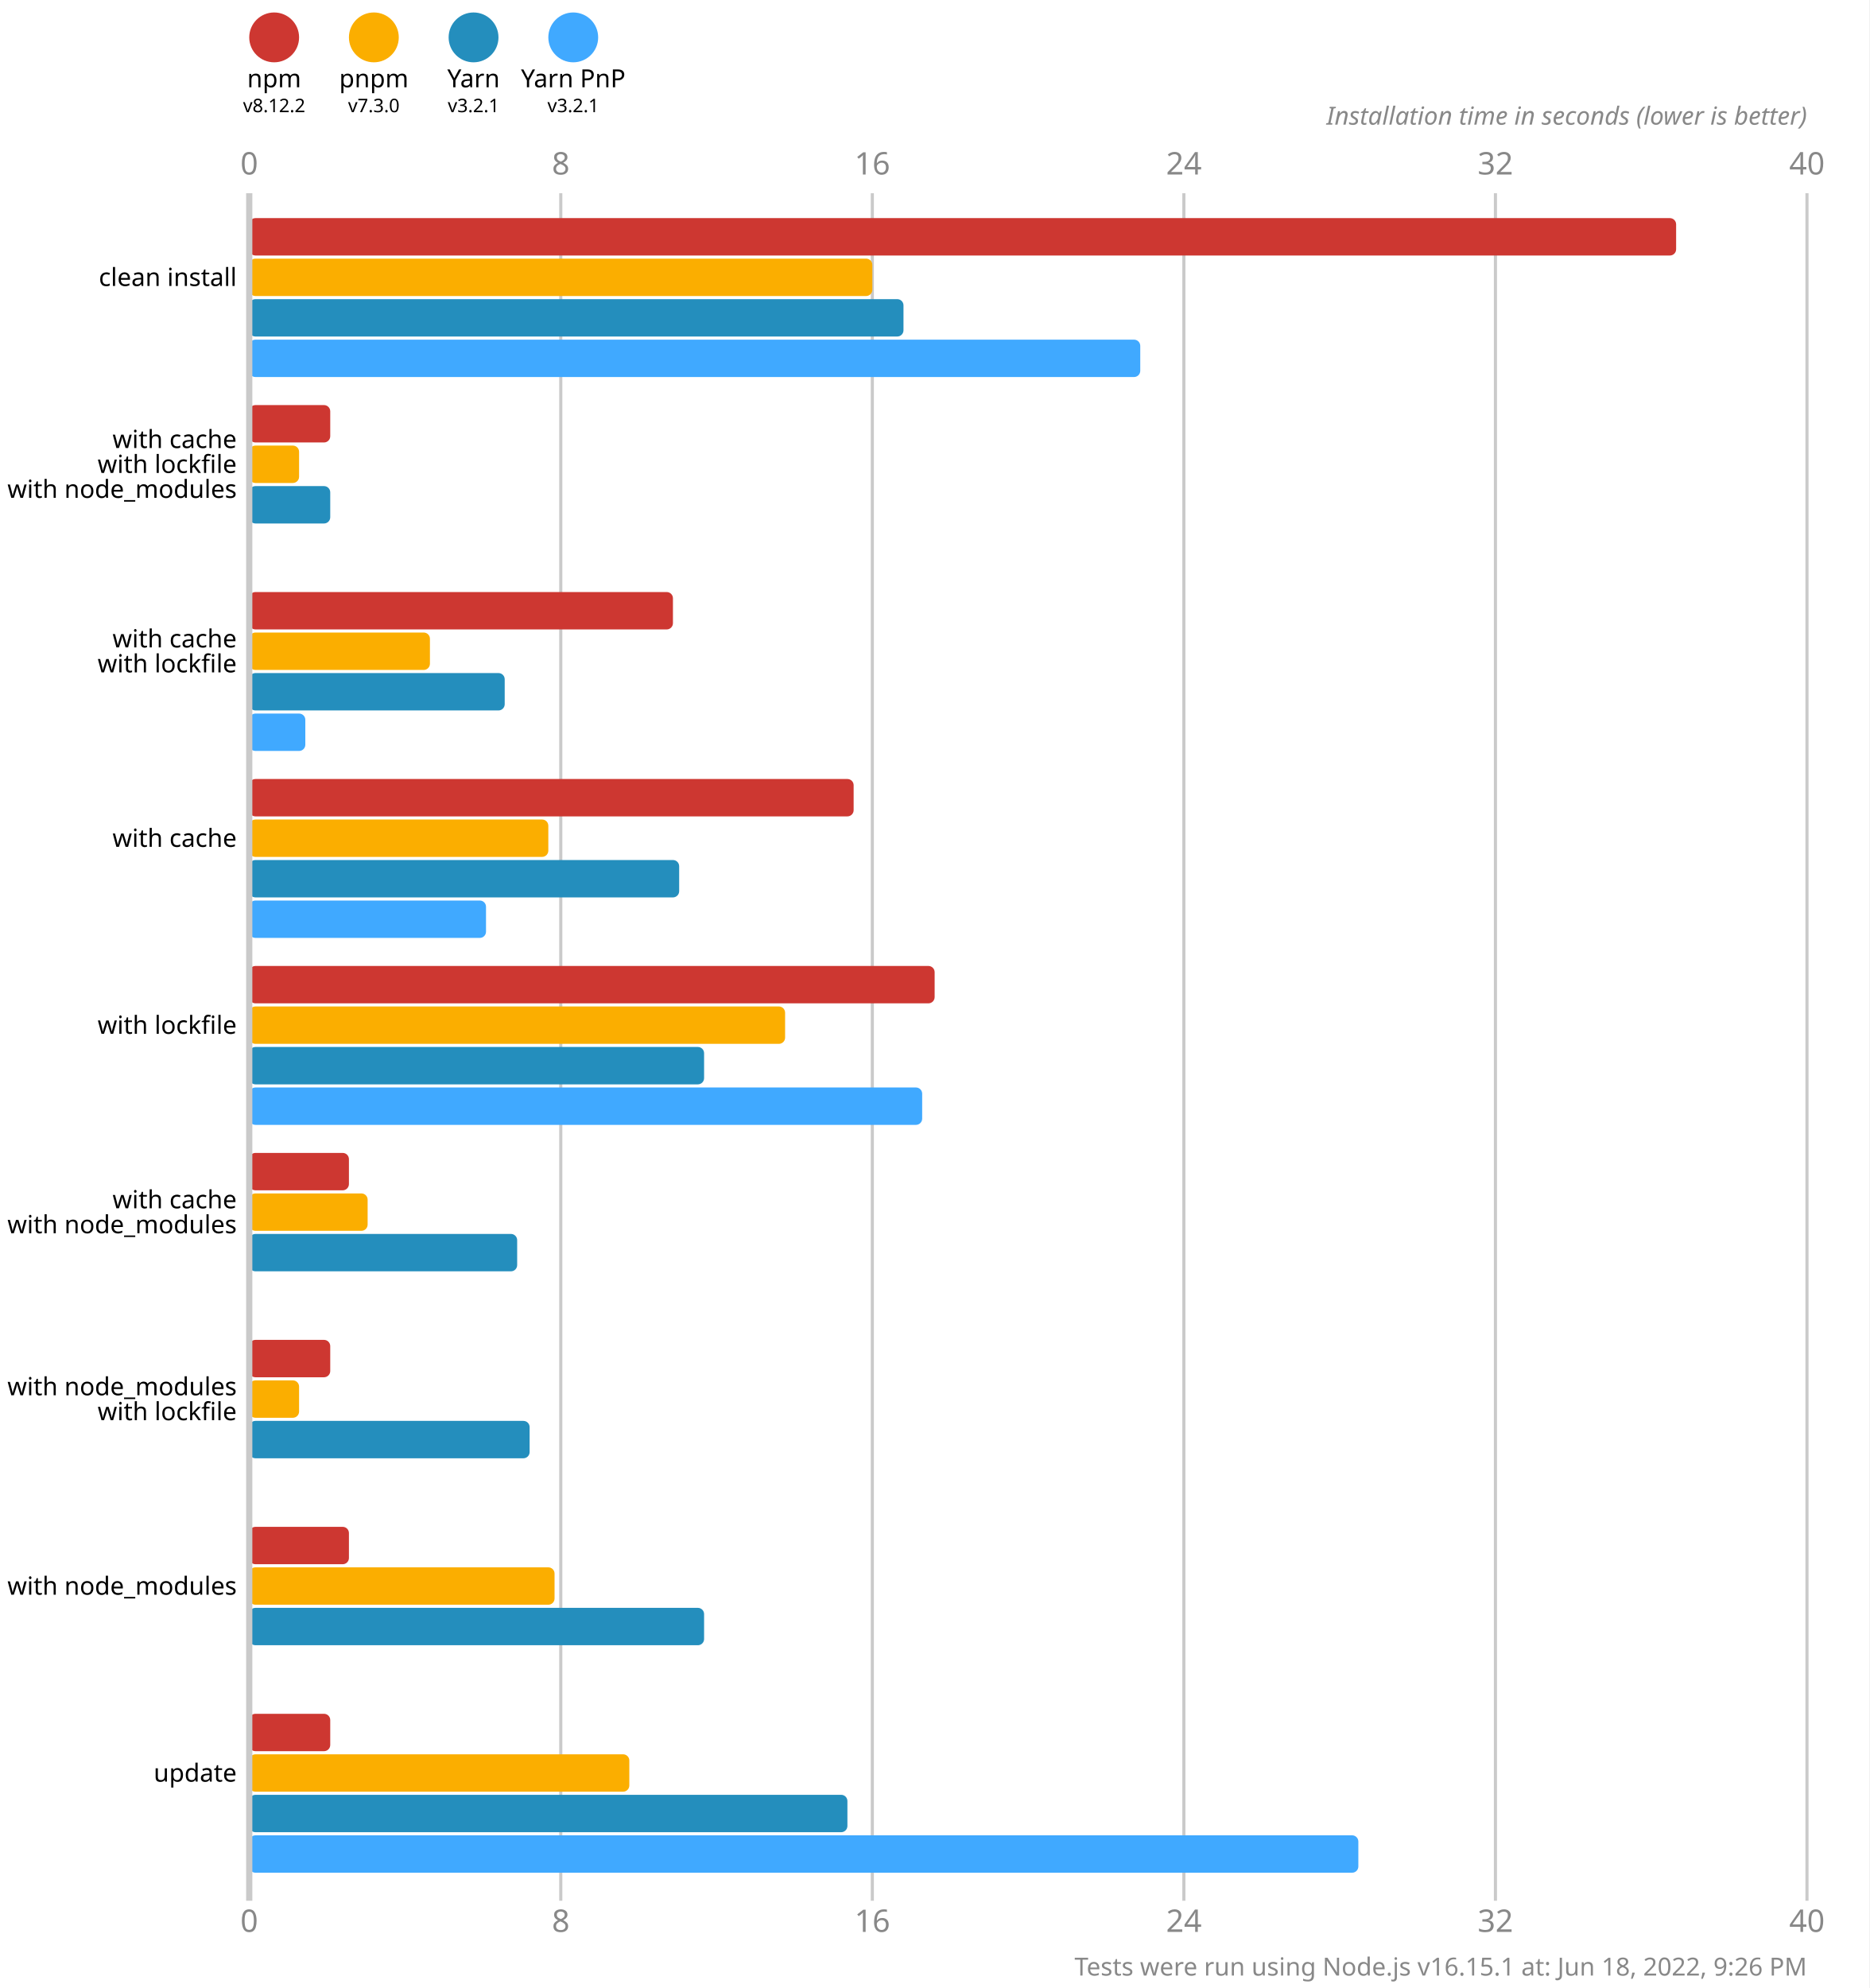
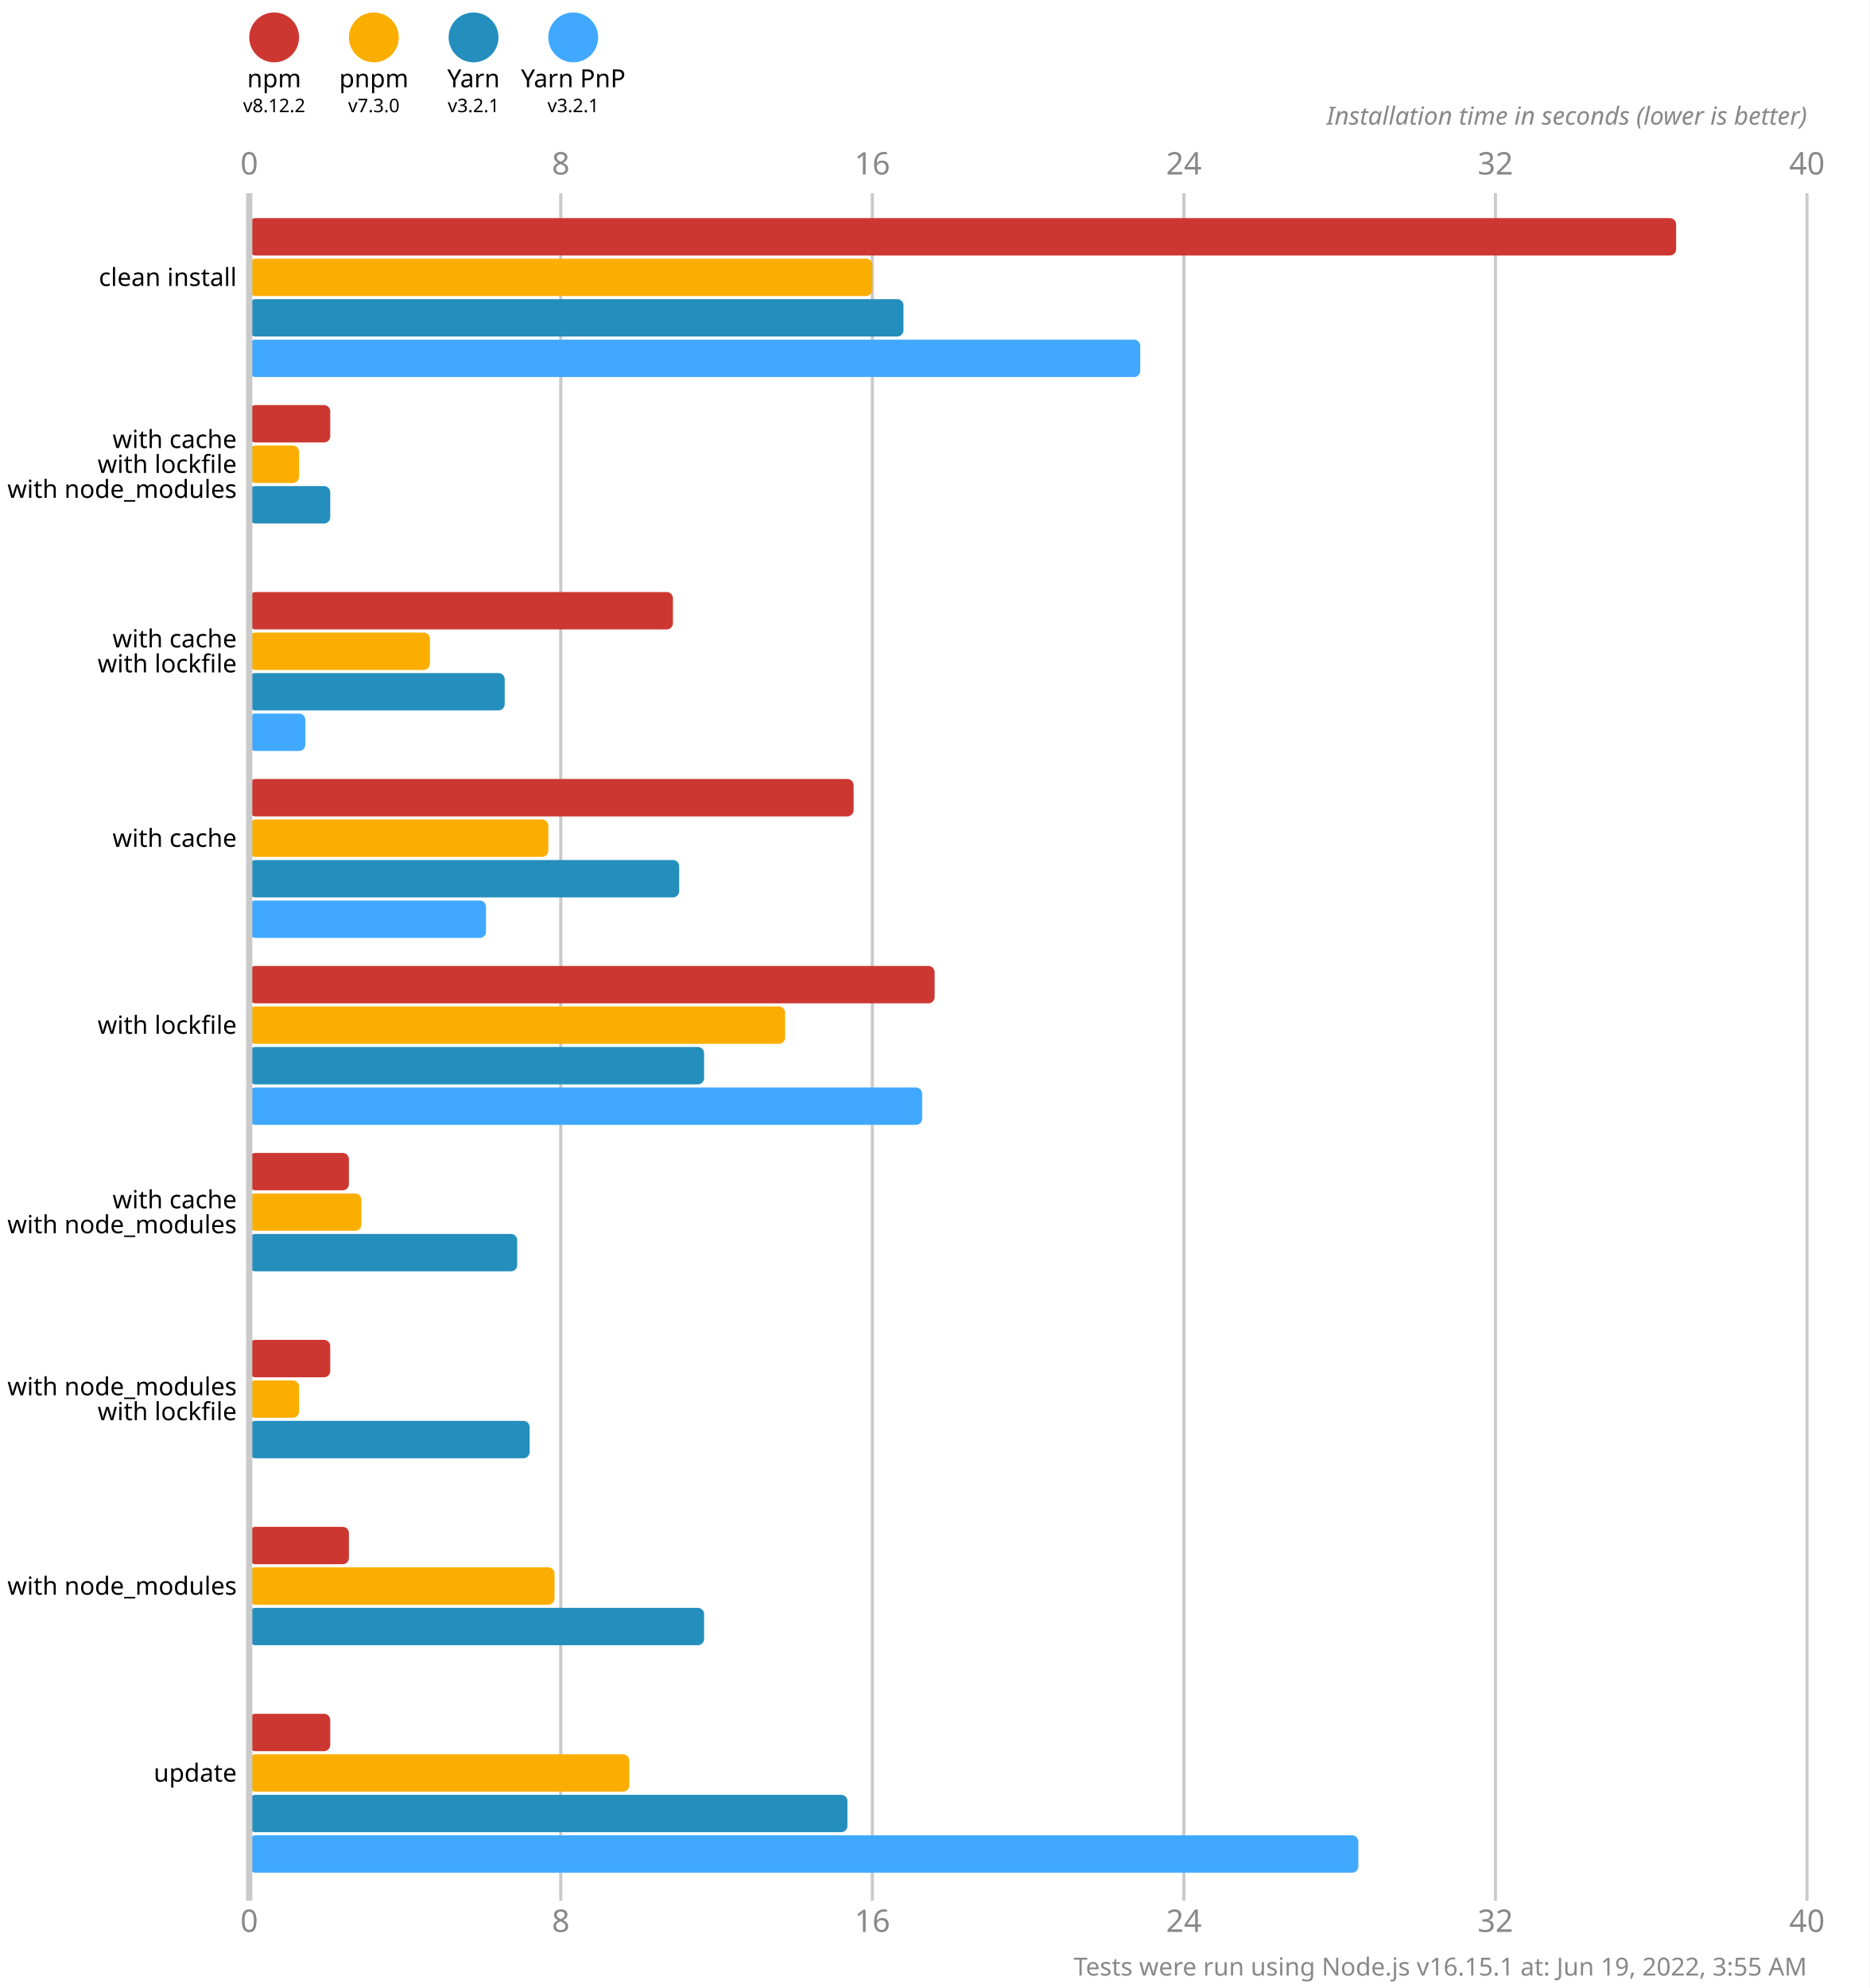
<svg xmlns="http://www.w3.org/2000/svg" version="1.1" viewBox="0 0 300 319">
  <style>
    .font { font-family: sans-serif; }
    .s3 { font-size: 3px; }
    .s4 { font-size: 4px; }
    .s5 { font-size: 5px; }
    .line { stroke: #cacaca; }
    .width { stroke-width: 0.5; }
    .text { fill: #888; }
  </style>
  <rect x="0" y="0" width="300" height="319" fill="#fff" />
  <circle cx="44" cy="6" r="4" fill="#cd3731" />
  <text x="44" y="14" class="font s4" text-anchor="middle">npm</text>
  <text x="44" y="18" class="font s3" text-anchor="middle">v8.12.2</text>
  <circle cx="60" cy="6" r="4" fill="#fbae00" />
  <text x="60" y="14" class="font s4" text-anchor="middle">pnpm</text>
  <text x="60" y="18" class="font s3" text-anchor="middle">v7.3.0</text>
  <circle cx="76" cy="6" r="4" fill="#248ebd" />
  <text x="76" y="14" class="font s4" text-anchor="middle">Yarn</text>
  <text x="76" y="18" class="font s3" text-anchor="middle">v3.2.1</text>
  <circle cx="92" cy="6" r="4" fill="#40a9ff" />
  <text x="92" y="14" class="font s4" text-anchor="middle">Yarn PnP</text>
  <text x="92" y="18" class="font s3" text-anchor="middle">v3.2.1</text>
  <text x="40" y="28" class="font s5 text" text-anchor="middle">0</text>
  <text x="40" y="310" class="font s5 text" text-anchor="middle">0</text>
  <line x1="90" y1="31" x2="90" y2="305" class="line width" />
  <text x="90" y="28" class="font s5 text" text-anchor="middle">8</text>
  <text x="90" y="310" class="font s5 text" text-anchor="middle">8</text>
  <line x1="140" y1="31" x2="140" y2="305" class="line width" />
  <text x="140" y="28" class="font s5 text" text-anchor="middle">16</text>
  <text x="140" y="310" class="font s5 text" text-anchor="middle">16</text>
  <line x1="190" y1="31" x2="190" y2="305" class="line width" />
  <text x="190" y="28" class="font s5 text" text-anchor="middle">24</text>
  <text x="190" y="310" class="font s5 text" text-anchor="middle">24</text>
  <line x1="240" y1="31" x2="240" y2="305" class="line width" />
  <text x="240" y="28" class="font s5 text" text-anchor="middle">32</text>
  <text x="240" y="310" class="font s5 text" text-anchor="middle">32</text>
  <line x1="290" y1="31" x2="290" y2="305" class="line width" />
  <text x="290" y="28" class="font s5 text" text-anchor="middle">40</text>
  <text x="290" y="310" class="font s5 text" text-anchor="middle">40</text>
  <text x="290" y="20" class="font s4 text" font-style="italic" text-anchor="end">Installation time in seconds (lower is better)</text>
  <rect x="40" y="35" width="229" height="6" fill="#cd3731" rx="1" ry="1" />
  <rect x="40" y="41.5" width="100" height="6" fill="#fbae00" rx="1" ry="1" />
  <rect x="40" y="48" width="105" height="6" fill="#248ebd" rx="1" ry="1" />
  <rect x="40" y="54.5" width="143" height="6" fill="#40a9ff" rx="1" ry="1" />
  <rect x="40" y="65" width="13" height="6" fill="#cd3731" rx="1" ry="1" />
  <rect x="40" y="71.5" width="8" height="6" fill="#fbae00" rx="1" ry="1" />
  <rect x="40" y="78" width="13" height="6" fill="#248ebd" rx="1" ry="1" />
  <rect x="40" y="84.5" width="0" height="6" fill="#40a9ff" rx="1" ry="1" />
  <rect x="40" y="95" width="68" height="6" fill="#cd3731" rx="1" ry="1" />
  <rect x="40" y="101.5" width="29" height="6" fill="#fbae00" rx="1" ry="1" />
  <rect x="40" y="108" width="41" height="6" fill="#248ebd" rx="1" ry="1" />
  <rect x="40" y="114.5" width="9" height="6" fill="#40a9ff" rx="1" ry="1" />
  <rect x="40" y="125" width="97" height="6" fill="#cd3731" rx="1" ry="1" />
  <rect x="40" y="131.5" width="48" height="6" fill="#fbae00" rx="1" ry="1" />
  <rect x="40" y="138" width="69" height="6" fill="#248ebd" rx="1" ry="1" />
  <rect x="40" y="144.5" width="38" height="6" fill="#40a9ff" rx="1" ry="1" />
  <rect x="40" y="155" width="110" height="6" fill="#cd3731" rx="1" ry="1" />
  <rect x="40" y="161.5" width="86" height="6" fill="#fbae00" rx="1" ry="1" />
  <rect x="40" y="168" width="73" height="6" fill="#248ebd" rx="1" ry="1" />
  <rect x="40" y="174.5" width="108" height="6" fill="#40a9ff" rx="1" ry="1" />
  <rect x="40" y="185" width="16" height="6" fill="#cd3731" rx="1" ry="1" />
-   <rect x="40" y="191.5" width="19" height="6" fill="#fbae00" rx="1" ry="1" />
+   <rect x="40" y="191.5" width="18" height="6" fill="#fbae00" rx="1" ry="1" />
  <rect x="40" y="198" width="43" height="6" fill="#248ebd" rx="1" ry="1" />
  <rect x="40" y="204.5" width="0" height="6" fill="#40a9ff" rx="1" ry="1" />
  <rect x="40" y="215" width="13" height="6" fill="#cd3731" rx="1" ry="1" />
  <rect x="40" y="221.5" width="8" height="6" fill="#fbae00" rx="1" ry="1" />
  <rect x="40" y="228" width="45" height="6" fill="#248ebd" rx="1" ry="1" />
  <rect x="40" y="234.5" width="0" height="6" fill="#40a9ff" rx="1" ry="1" />
  <rect x="40" y="245" width="16" height="6" fill="#cd3731" rx="1" ry="1" />
  <rect x="40" y="251.5" width="49" height="6" fill="#fbae00" rx="1" ry="1" />
  <rect x="40" y="258" width="73" height="6" fill="#248ebd" rx="1" ry="1" />
  <rect x="40" y="264.5" width="0" height="6" fill="#40a9ff" rx="1" ry="1" />
  <rect x="40" y="275" width="13" height="6" fill="#cd3731" rx="1" ry="1" />
  <rect x="40" y="281.5" width="61" height="6" fill="#fbae00" rx="1" ry="1" />
  <rect x="40" y="288" width="96" height="6" fill="#248ebd" rx="1" ry="1" />
  <rect x="40" y="294.5" width="178" height="6" fill="#40a9ff" rx="1" ry="1" />
  <line x1="40" y1="31" x2="40" y2="305" class="line" />
  <text x="38" y="44.5" class="font s4" dominant-baseline="middle" text-anchor="end">clean install</text>
  <text x="38" y="70.5" class="font s4" dominant-baseline="middle" text-anchor="end">with cache</text>
  <text x="38" y="74.5" class="font s4" dominant-baseline="middle" text-anchor="end">with lockfile</text>
  <text x="38" y="78.5" class="font s4" dominant-baseline="middle" text-anchor="end">with node_modules</text>
  <text x="38" y="102.5" class="font s4" dominant-baseline="middle" text-anchor="end">with cache</text>
  <text x="38" y="106.5" class="font s4" dominant-baseline="middle" text-anchor="end">with lockfile</text>
  <text x="38" y="134.5" class="font s4" dominant-baseline="middle" text-anchor="end">with cache</text>
  <text x="38" y="164.5" class="font s4" dominant-baseline="middle" text-anchor="end">with lockfile</text>
  <text x="38" y="192.5" class="font s4" dominant-baseline="middle" text-anchor="end">with cache</text>
  <text x="38" y="196.5" class="font s4" dominant-baseline="middle" text-anchor="end">with node_modules</text>
  <text x="38" y="222.5" class="font s4" dominant-baseline="middle" text-anchor="end">with node_modules</text>
  <text x="38" y="226.5" class="font s4" dominant-baseline="middle" text-anchor="end">with lockfile</text>
  <text x="38" y="254.5" class="font s4" dominant-baseline="middle" text-anchor="end">with node_modules</text>
  <text x="38" y="284.5" class="font s4" dominant-baseline="middle" text-anchor="end">update</text>
-   <text x="290" y="317" class="font s4 text" text-anchor="end">Tests were run using Node.js v16.15.1 at: Jun 18, 2022, 9:26 PM</text>
+   <text x="290" y="317" class="font s4 text" text-anchor="end">Tests were run using Node.js v16.15.1 at: Jun 19, 2022, 3:55 AM</text>
</svg>
